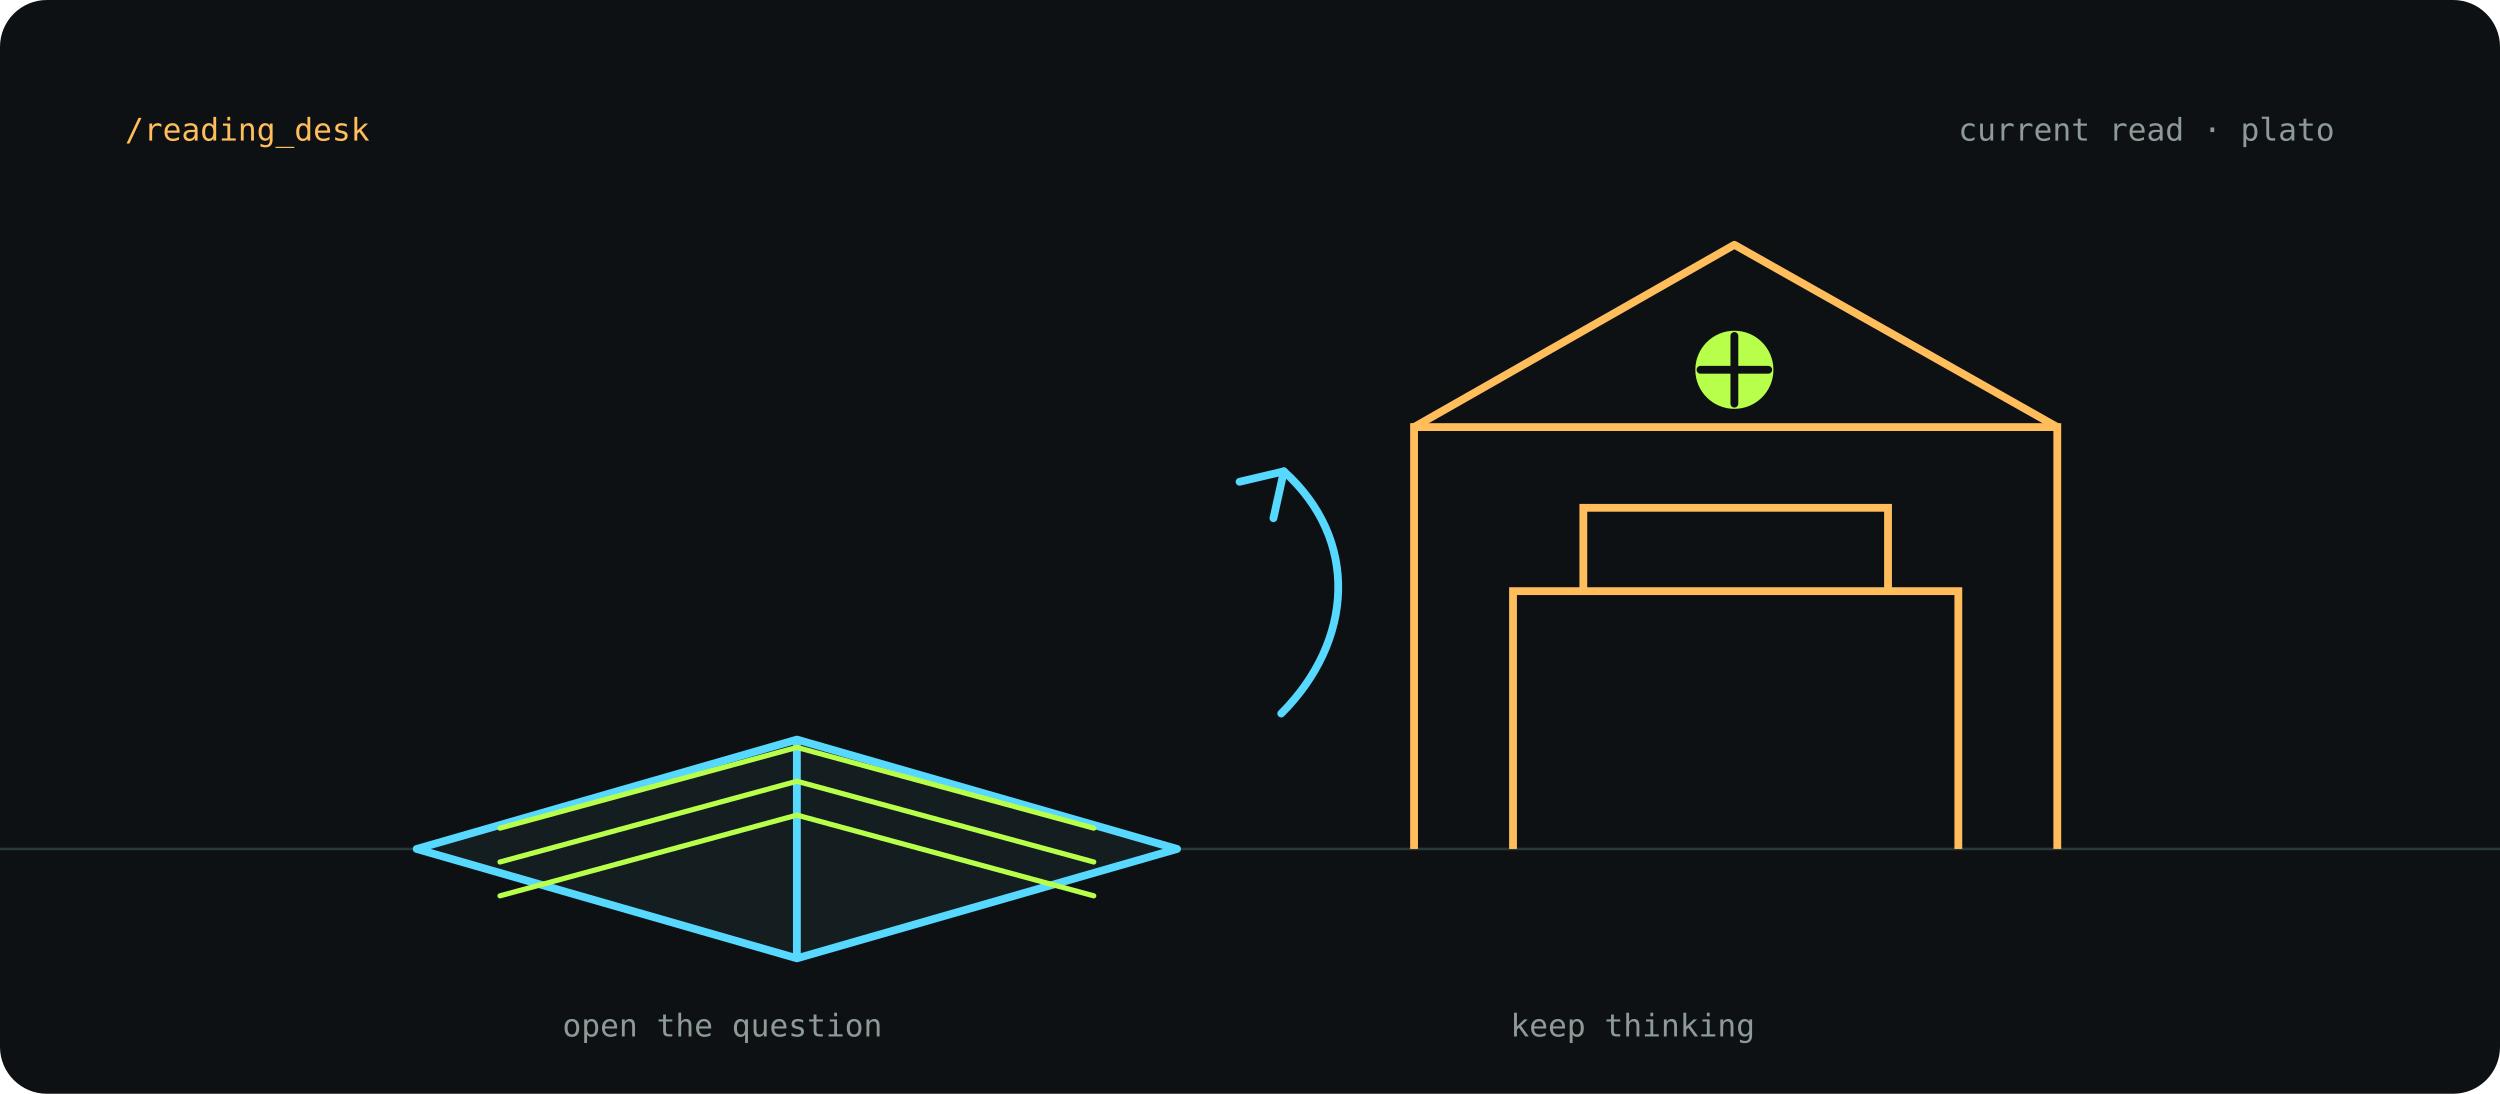
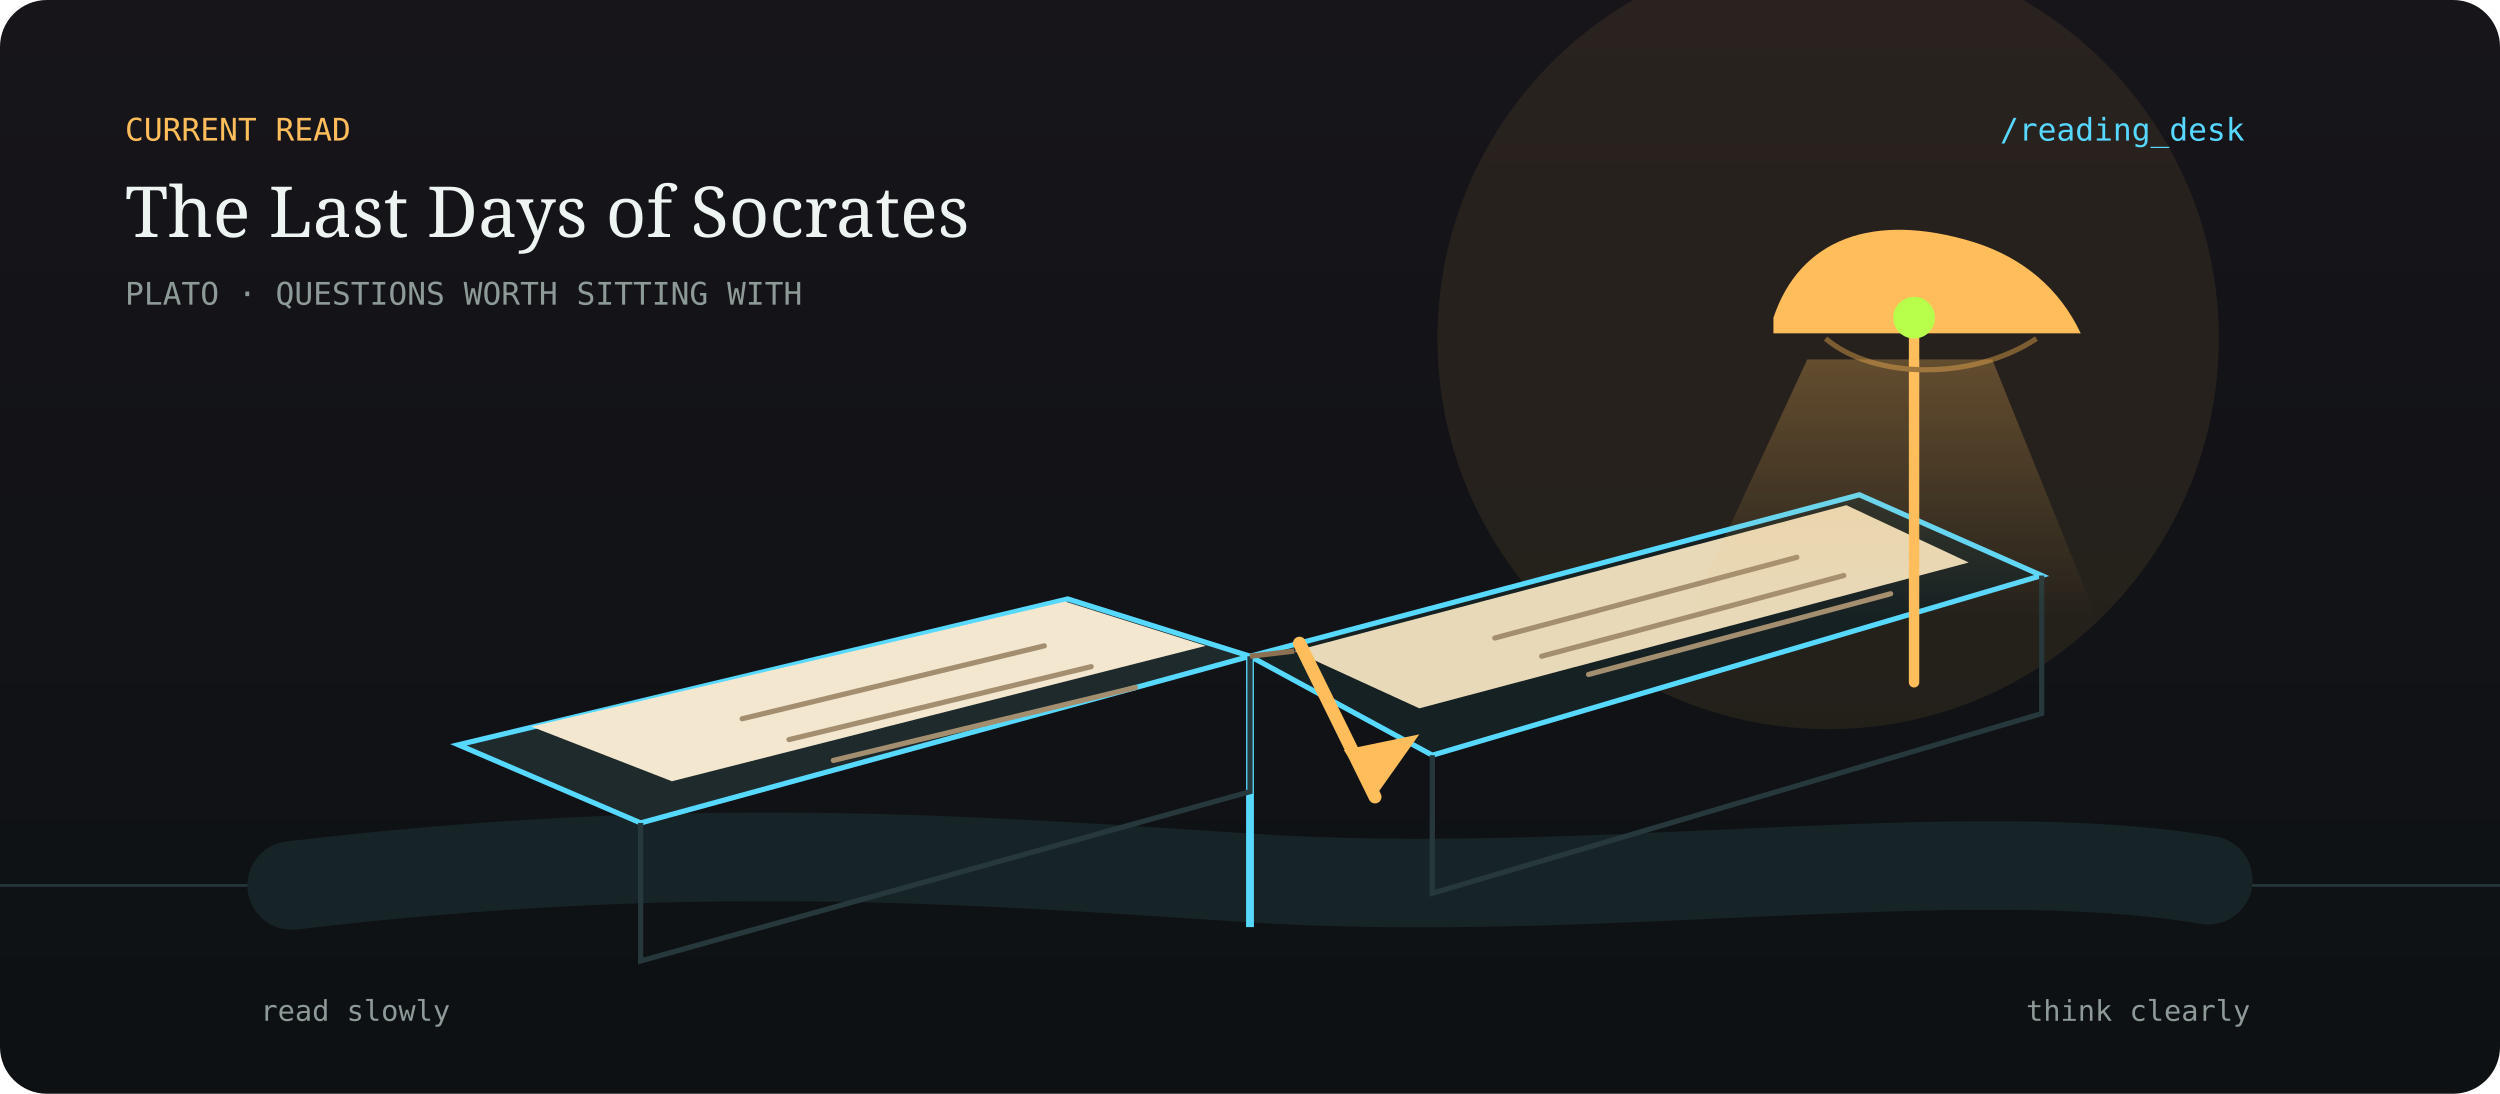
<svg xmlns="http://www.w3.org/2000/svg" width="960" height="420" viewBox="0 0 960 420" fill="none">
-   <rect width="960" height="420" rx="18" fill="#0D1113" />
-   <path d="M0 326H960" stroke="#26383B" />
-   <path d="M160 326L306 284L452 326L306 368L160 326Z" fill="#141D1F" stroke="#57D8FF" stroke-width="3" stroke-linejoin="round" />
-   <path d="M306 284V368" stroke="#57D8FF" stroke-width="3" />
-   <path d="M192 318L306 287L420 318" stroke="#B7FF4A" stroke-width="2" stroke-linecap="round" />
-   <path d="M192 331L306 300L420 331" stroke="#B7FF4A" stroke-width="2" stroke-linecap="round" />
-   <path d="M192 344L306 313L420 344" stroke="#B7FF4A" stroke-width="2" stroke-linecap="round" />
-   <path d="M543 326V164H790V326" stroke="#FFBD5C" stroke-width="3" />
-   <path d="M543 164L666 94L790 164" stroke="#FFBD5C" stroke-width="3" stroke-linejoin="round" />
-   <path d="M581 326V227H752V326" stroke="#FFBD5C" stroke-width="3" />
-   <path d="M608 227V195H725V227" stroke="#FFBD5C" stroke-width="3" />
-   <circle cx="666" cy="142" r="15" fill="#B7FF4A" />
-   <path d="M666 129V155M653 142H679" stroke="#0D1113" stroke-width="3" stroke-linecap="round" />
-   <path d="M492 274C520 246 522 207 493 181" stroke="#57D8FF" stroke-width="3" stroke-linecap="round" />
-   <path d="M493 181L489 199M493 181L476 185" stroke="#57D8FF" stroke-width="3" stroke-linecap="round" />
-   <text x="48" y="54" fill="#FFBD5C" font-family="monospace" font-size="12">/reading_desk</text>
-   <text x="752" y="54" fill="#8D9A98" font-family="monospace" font-size="12">current read · plato</text>
-   <text x="216" y="398" fill="#8D9A98" font-family="monospace" font-size="12">open the question</text>
-   <text x="580" y="398" fill="#8D9A98" font-family="monospace" font-size="12">keep thinking</text>
+   <rect width="960" height="420" rx="18" fill="url(#background)" />
+   <circle cx="702" cy="130" r="150" fill="#FFBD5C" opacity="0.08" />
+   <path d="M0 340H960" stroke="#26383B" />
+   <path d="M112 340C265 322 370 330 478 337C611 346 754 322 848 338" stroke="#172427" stroke-width="34" stroke-linecap="round" />
+   <path d="M176 286L410 230L480 252L246 316L176 286Z" fill="#1E2A2B" stroke="#57D8FF" stroke-width="2" />
+   <path d="M480 252L714 190L784 221L550 290L480 252Z" fill="#162123" stroke="#57D8FF" stroke-width="2" />
+   <path d="M480 252V356" stroke="#57D8FF" stroke-width="3" />
+   <path d="M246 316V369L480 304V252M550 290V343L784 274V221" stroke="#26383B" stroke-width="2" />
+   <path d="M204 279L409 231L463 248L258 300L204 279Z" fill="#F3E8CF" />
+   <path d="M497 250L709 194L756 216L545 272L497 250Z" fill="#E8D9B8" />
+   <path d="M480 252L497 250" stroke="#8D7051" stroke-width="2" />
+   <path d="M285 276L401 248M303 284L419 256M320 292L436 264" stroke="#A38E6F" stroke-width="2" stroke-linecap="round" />
+   <path d="M574 245L690 214M592 252L708 221M610 259L726 228" stroke="#A38E6F" stroke-width="2" stroke-linecap="round" />
+   <path d="M499 247L528 306" stroke="#FFBD5C" stroke-width="5" stroke-linecap="round" />
+   <path d="M516 288L528 306L545 282" fill="#FFBD5C" />
+   <path d="M735 120V262" stroke="#FFBD5C" stroke-width="4" stroke-linecap="round" />
+   <path d="M681 122C691 92 719 81 758 93C777 99 791 111 799 128H681Z" fill="#FFBD5C" />
+   <path d="M701 130C720 146 758 146 782 130" stroke="#7C5C31" stroke-width="2" />
+   <path d="M694 138L648 237H805L765 138" fill="url(#light)" opacity="0.28" />
+   <circle cx="735" cy="122" r="8" fill="#B7FF4A" />
+   <text x="48" y="54" fill="#FFBD5C" font-family="monospace" font-size="12">CURRENT READ</text>
+   <text x="48" y="91" fill="#EDF4F1" font-family="Georgia, serif" font-size="27">The Last Days of Socrates</text>
+   <text x="48" y="117" fill="#8D9A98" font-family="monospace" font-size="12">PLATO · QUESTIONS WORTH SITTING WITH</text>
+   <text x="768" y="54" fill="#57D8FF" font-family="monospace" font-size="12">/reading_desk</text>
+   <text x="100" y="392" fill="#8D9A98" font-family="monospace" font-size="11">read slowly</text>
+   <text x="778" y="392" fill="#8D9A98" font-family="monospace" font-size="11">think clearly</text>
+   <defs>
+     <linearGradient id="background" x1="480" y1="0" x2="480" y2="420" gradientUnits="userSpaceOnUse">
+       <stop stop-color="#17151A" />
+       <stop offset="1" stop-color="#0D1113" />
+     </linearGradient>
+     <linearGradient id="light" x1="726" y1="139" x2="726" y2="237" gradientUnits="userSpaceOnUse">
+       <stop stop-color="#FFBD5C" />
+       <stop offset="1" stop-color="#FFBD5C" stop-opacity="0" />
+     </linearGradient>
+   </defs>
</svg>
